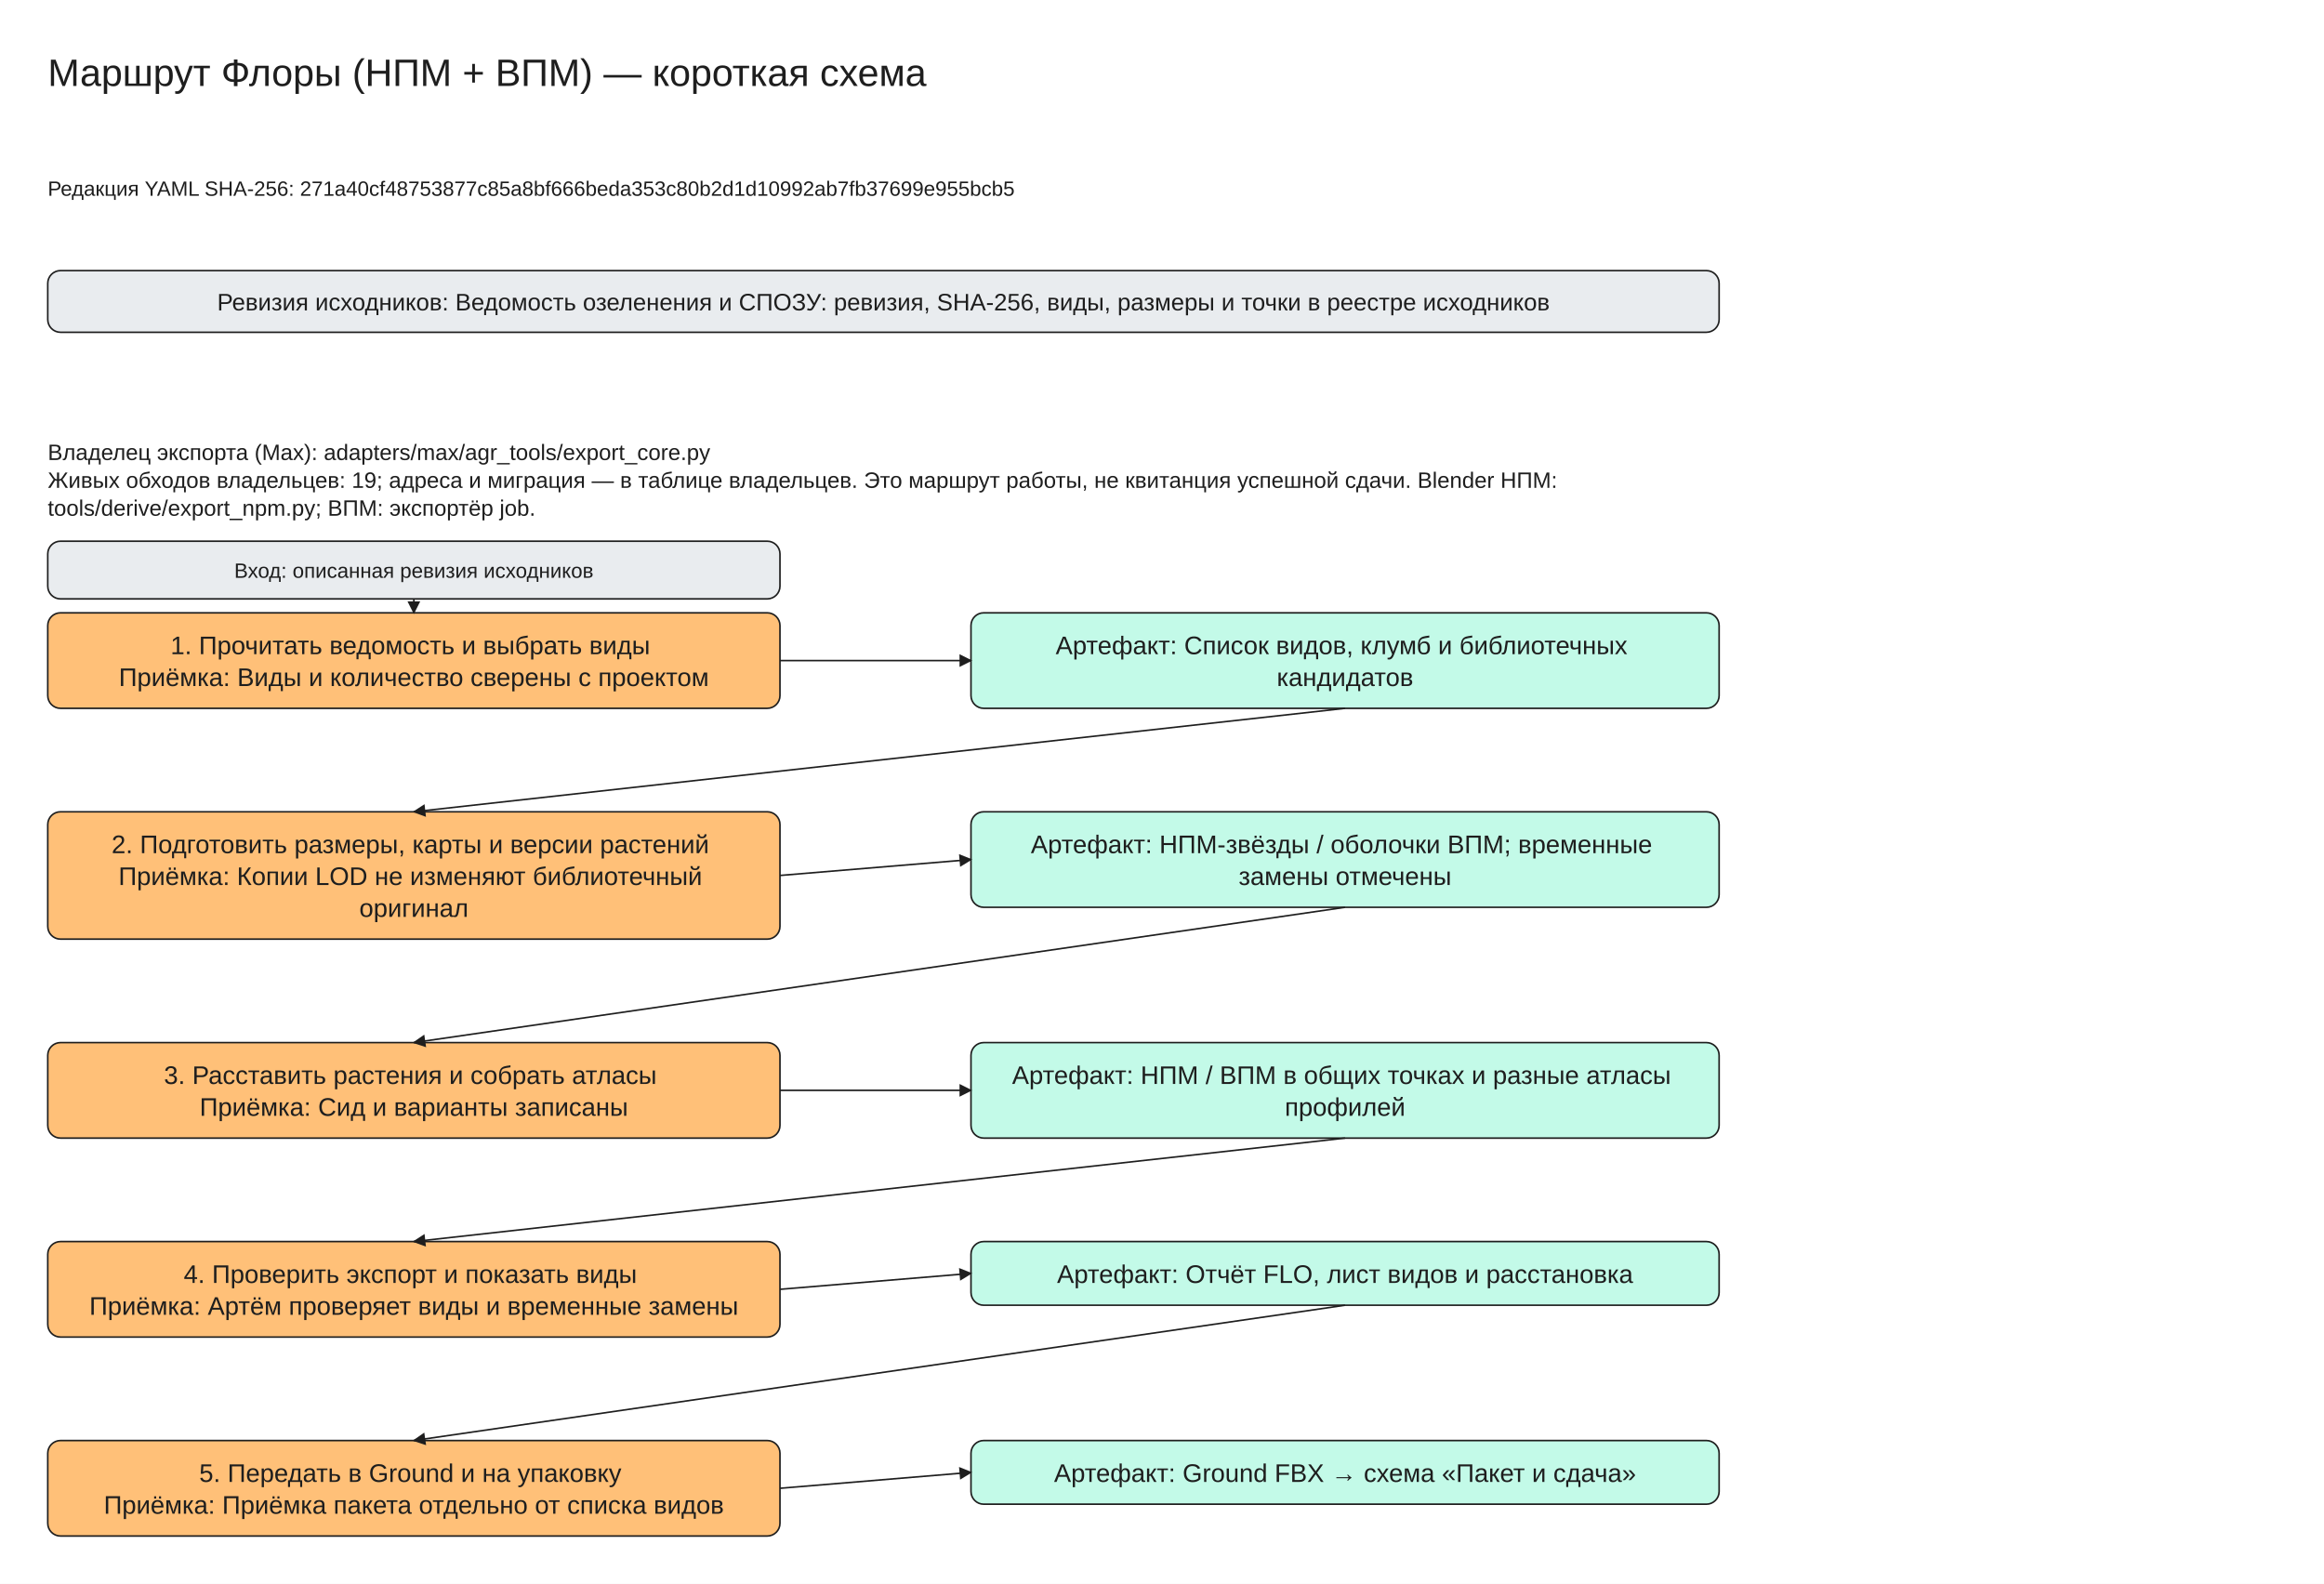
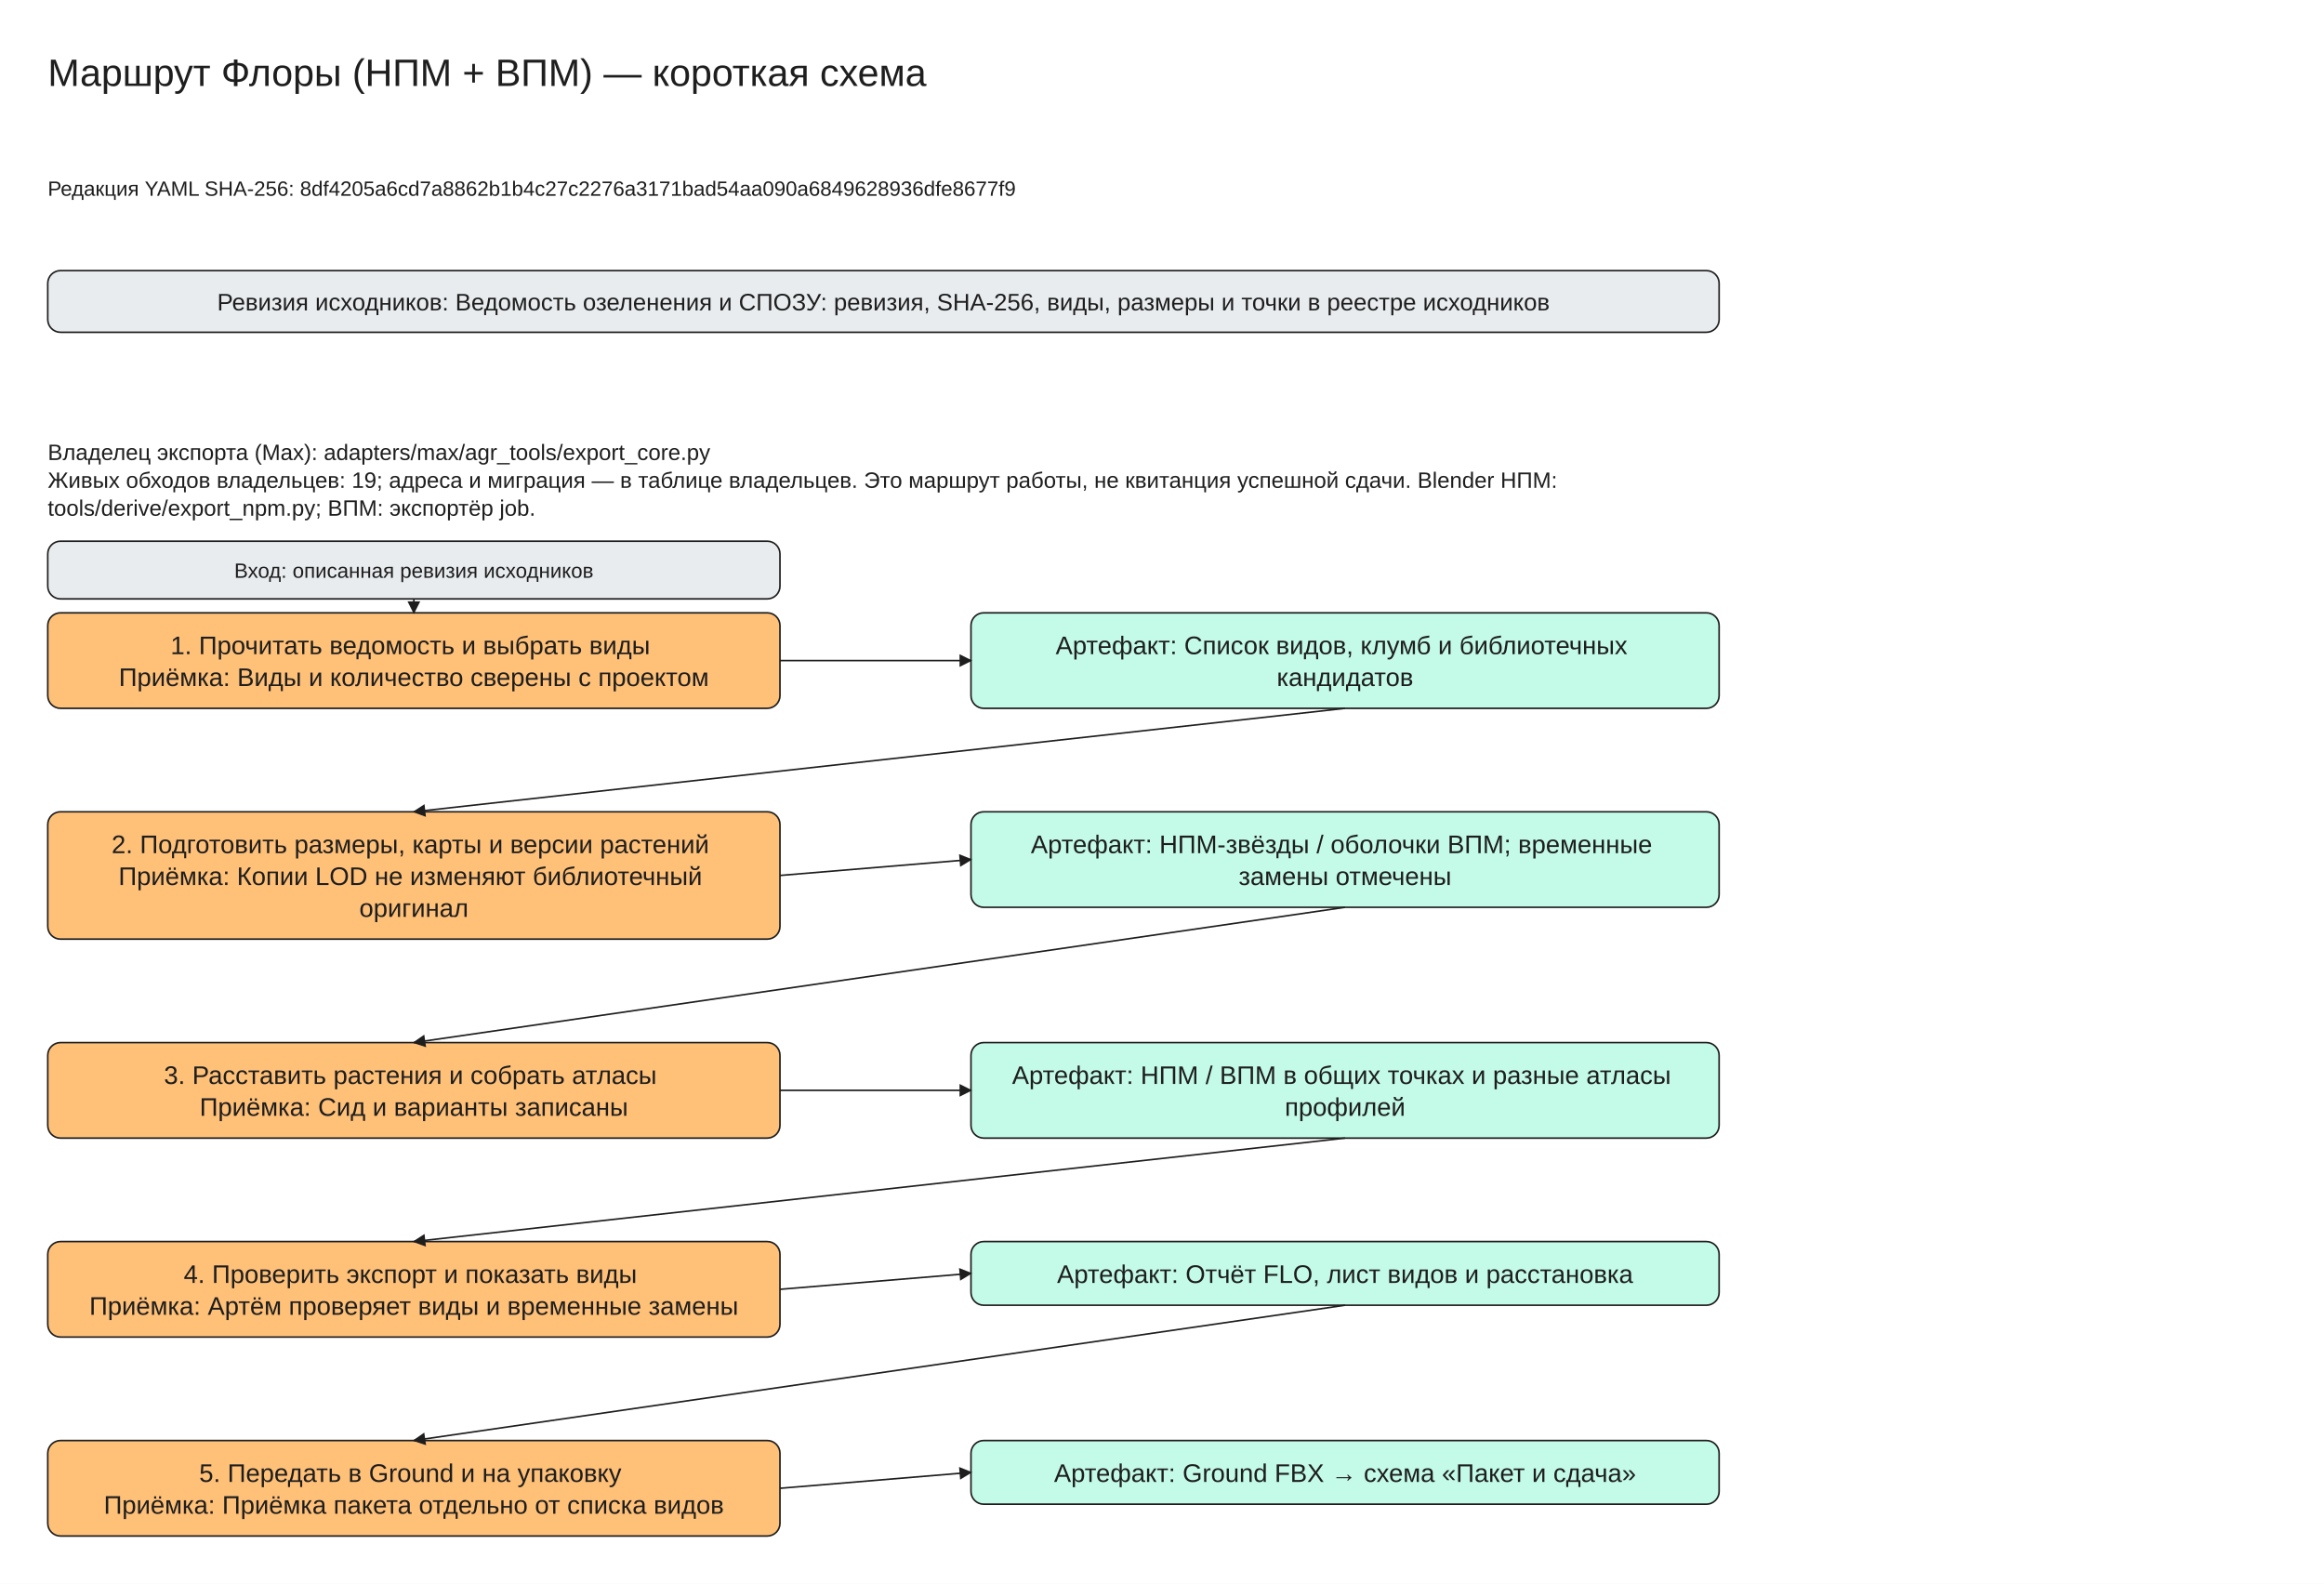
<svg xmlns="http://www.w3.org/2000/svg" viewBox="0 -30 1460 995" width="1460" height="995" font-family="Segoe UI, Arial, sans-serif">
  <defs>
    <marker id="arrow" viewBox="0 0 10 10" refX="9" refY="5" markerWidth="8" markerHeight="8" orient="auto-start-reverse">
      <path d="M0,0 L10,5 L0,10 z" fill="#1e1e1e" />
    </marker>
  </defs>
  <rect x="0" y="-30" width="1460" height="995" fill="#ffffff" />
  <rect x="30" y="140" width="1050" height="38.75" rx="8" fill="#e9ecef" stroke="#1e1e1e" />
  <rect x="30" y="355" width="460" height="60.0" rx="8" fill="#ffc078" stroke="#1e1e1e" />
  <rect x="610" y="355" width="470" height="60.0" rx="8" fill="#c3fae8" stroke="#1e1e1e" />
  <rect x="30" y="310" width="460" height="36.25" rx="8" fill="#e9ecef" stroke="#1e1e1e" />
  <line x1="260.0" y1="346.25" x2="260.0" y2="355.0" stroke="#1e1e1e" marker-end="url(#arrow)" />
  <line x1="490" y1="385.0" x2="610" y2="385.0" stroke="#1e1e1e" marker-end="url(#arrow)" />
  <rect x="30" y="480.0" width="460" height="80.0" rx="8" fill="#ffc078" stroke="#1e1e1e" />
  <rect x="610" y="480.0" width="470" height="60.0" rx="8" fill="#c3fae8" stroke="#1e1e1e" />
  <line x1="845.0" y1="415.0" x2="260.0" y2="480.0" stroke="#1e1e1e" marker-end="url(#arrow)" />
  <line x1="490" y1="520.0" x2="610" y2="510.0" stroke="#1e1e1e" marker-end="url(#arrow)" />
  <rect x="30" y="625.0" width="460" height="60.0" rx="8" fill="#ffc078" stroke="#1e1e1e" />
  <rect x="610" y="625.0" width="470" height="60.0" rx="8" fill="#c3fae8" stroke="#1e1e1e" />
  <line x1="845.0" y1="540.0" x2="260.0" y2="625.0" stroke="#1e1e1e" marker-end="url(#arrow)" />
  <line x1="490" y1="655.0" x2="610" y2="655.0" stroke="#1e1e1e" marker-end="url(#arrow)" />
  <rect x="30" y="750.0" width="460" height="60.0" rx="8" fill="#ffc078" stroke="#1e1e1e" />
  <rect x="610" y="750.0" width="470" height="40.0" rx="8" fill="#c3fae8" stroke="#1e1e1e" />
  <line x1="845.0" y1="685.0" x2="260.0" y2="750.0" stroke="#1e1e1e" marker-end="url(#arrow)" />
  <line x1="490" y1="780.0" x2="610" y2="770.0" stroke="#1e1e1e" marker-end="url(#arrow)" />
  <rect x="30" y="875.0" width="460" height="60.0" rx="8" fill="#ffc078" stroke="#1e1e1e" />
  <rect x="610" y="875.0" width="470" height="40.0" rx="8" fill="#c3fae8" stroke="#1e1e1e" />
  <line x1="845.0" y1="790.0" x2="260.0" y2="875.0" stroke="#1e1e1e" marker-end="url(#arrow)" />
  <line x1="490" y1="905.0" x2="610" y2="895.0" stroke="#1e1e1e" marker-end="url(#arrow)" />
  <text x="30" y="0" font-size="24" text-anchor="start" fill="#1e1e1e">
    <tspan x="30" dy="24">Маршрут Флоры (НПМ + ВПМ) — короткая схема</tspan>
  </text>
  <text x="30" y="80" font-size="13" text-anchor="start" fill="#1e1e1e">
-     <tspan x="30" dy="13">Редакция YAML SHA-256: 271a40cf48753877c85a8bf666beda353c80b2d1d10992ab7fb37699e955bcb5</tspan>
+     <tspan x="30" dy="13">Редакция YAML SHA-256: 8df4205a6cd7a8862b1b4c27c2276a3171bad54aa090a6849628936dfe8677f9</tspan>
  </text>
  <text x="555.0" y="150.0" font-size="15" text-anchor="middle" fill="#1e1e1e">
    <tspan x="555.0" dy="15">Ревизия исходников: Ведомость озеленения и СПОЗУ: ревизия, SHA-256, виды, размеры и точки в реестре исходников</tspan>
  </text>
  <text x="30" y="245" font-size="14" text-anchor="start" fill="#1e1e1e">
    <tspan x="30" dy="14">Владелец экспорта (Max): adapters/max/agr_tools/export_core.py</tspan>
    <tspan x="30" dy="17.5">Живых обходов владельцев: 19; адреса и миграция — в таблице владельцев. Это маршрут работы, не квитанция успешной сдачи. Blender НПМ:</tspan>
    <tspan x="30" dy="17.5">tools/derive/export_npm.py; ВПМ: экспортёр job.</tspan>
  </text>
  <text x="260.0" y="365.0" font-size="16" text-anchor="middle" fill="#1e1e1e">
    <tspan x="260.0" dy="16">1. Прочитать ведомость и выбрать виды</tspan>
    <tspan x="260.0" dy="20.0">Приёмка: Виды и количество сверены с проектом</tspan>
  </text>
  <text x="845.0" y="365.0" font-size="16" text-anchor="middle" fill="#1e1e1e">
    <tspan x="845.0" dy="16">Артефакт: Список видов, клумб и библиотечных</tspan>
    <tspan x="845.0" dy="20.0">кандидатов</tspan>
  </text>
  <text x="260.0" y="320.0" font-size="13" text-anchor="middle" fill="#1e1e1e">
    <tspan x="260.0" dy="13">Вход: описанная ревизия исходников</tspan>
  </text>
  <text x="260.0" y="490.0" font-size="16" text-anchor="middle" fill="#1e1e1e">
    <tspan x="260.0" dy="16">2. Подготовить размеры, карты и версии растений</tspan>
    <tspan x="260.0" dy="20.0">Приёмка: Копии LOD не изменяют библиотечный</tspan>
    <tspan x="260.0" dy="20.0">оригинал</tspan>
  </text>
  <text x="845.0" y="490.0" font-size="16" text-anchor="middle" fill="#1e1e1e">
    <tspan x="845.0" dy="16">Артефакт: НПМ-звёзды / оболочки ВПМ; временные</tspan>
    <tspan x="845.0" dy="20.0">замены отмечены</tspan>
  </text>
  <text x="260.0" y="635.0" font-size="16" text-anchor="middle" fill="#1e1e1e">
    <tspan x="260.0" dy="16">3. Расставить растения и собрать атласы</tspan>
    <tspan x="260.0" dy="20.0">Приёмка: Сид и варианты записаны</tspan>
  </text>
  <text x="845.0" y="635.0" font-size="16" text-anchor="middle" fill="#1e1e1e">
    <tspan x="845.0" dy="16">Артефакт: НПМ / ВПМ в общих точках и разные атласы</tspan>
    <tspan x="845.0" dy="20.0">профилей</tspan>
  </text>
  <text x="260.0" y="760.0" font-size="16" text-anchor="middle" fill="#1e1e1e">
    <tspan x="260.0" dy="16">4. Проверить экспорт и показать виды</tspan>
    <tspan x="260.0" dy="20.0">Приёмка: Артём проверяет виды и временные замены</tspan>
  </text>
  <text x="845.0" y="760.0" font-size="16" text-anchor="middle" fill="#1e1e1e">
    <tspan x="845.0" dy="16">Артефакт: Отчёт FLO, лист видов и расстановка</tspan>
  </text>
  <text x="260.0" y="885.0" font-size="16" text-anchor="middle" fill="#1e1e1e">
    <tspan x="260.0" dy="16">5. Передать в Ground и на упаковку</tspan>
    <tspan x="260.0" dy="20.0">Приёмка: Приёмка пакета отдельно от списка видов</tspan>
  </text>
  <text x="845.0" y="885.0" font-size="16" text-anchor="middle" fill="#1e1e1e">
    <tspan x="845.0" dy="16">Артефакт: Ground FBX → схема «Пакет и сдача»</tspan>
  </text>
</svg>
